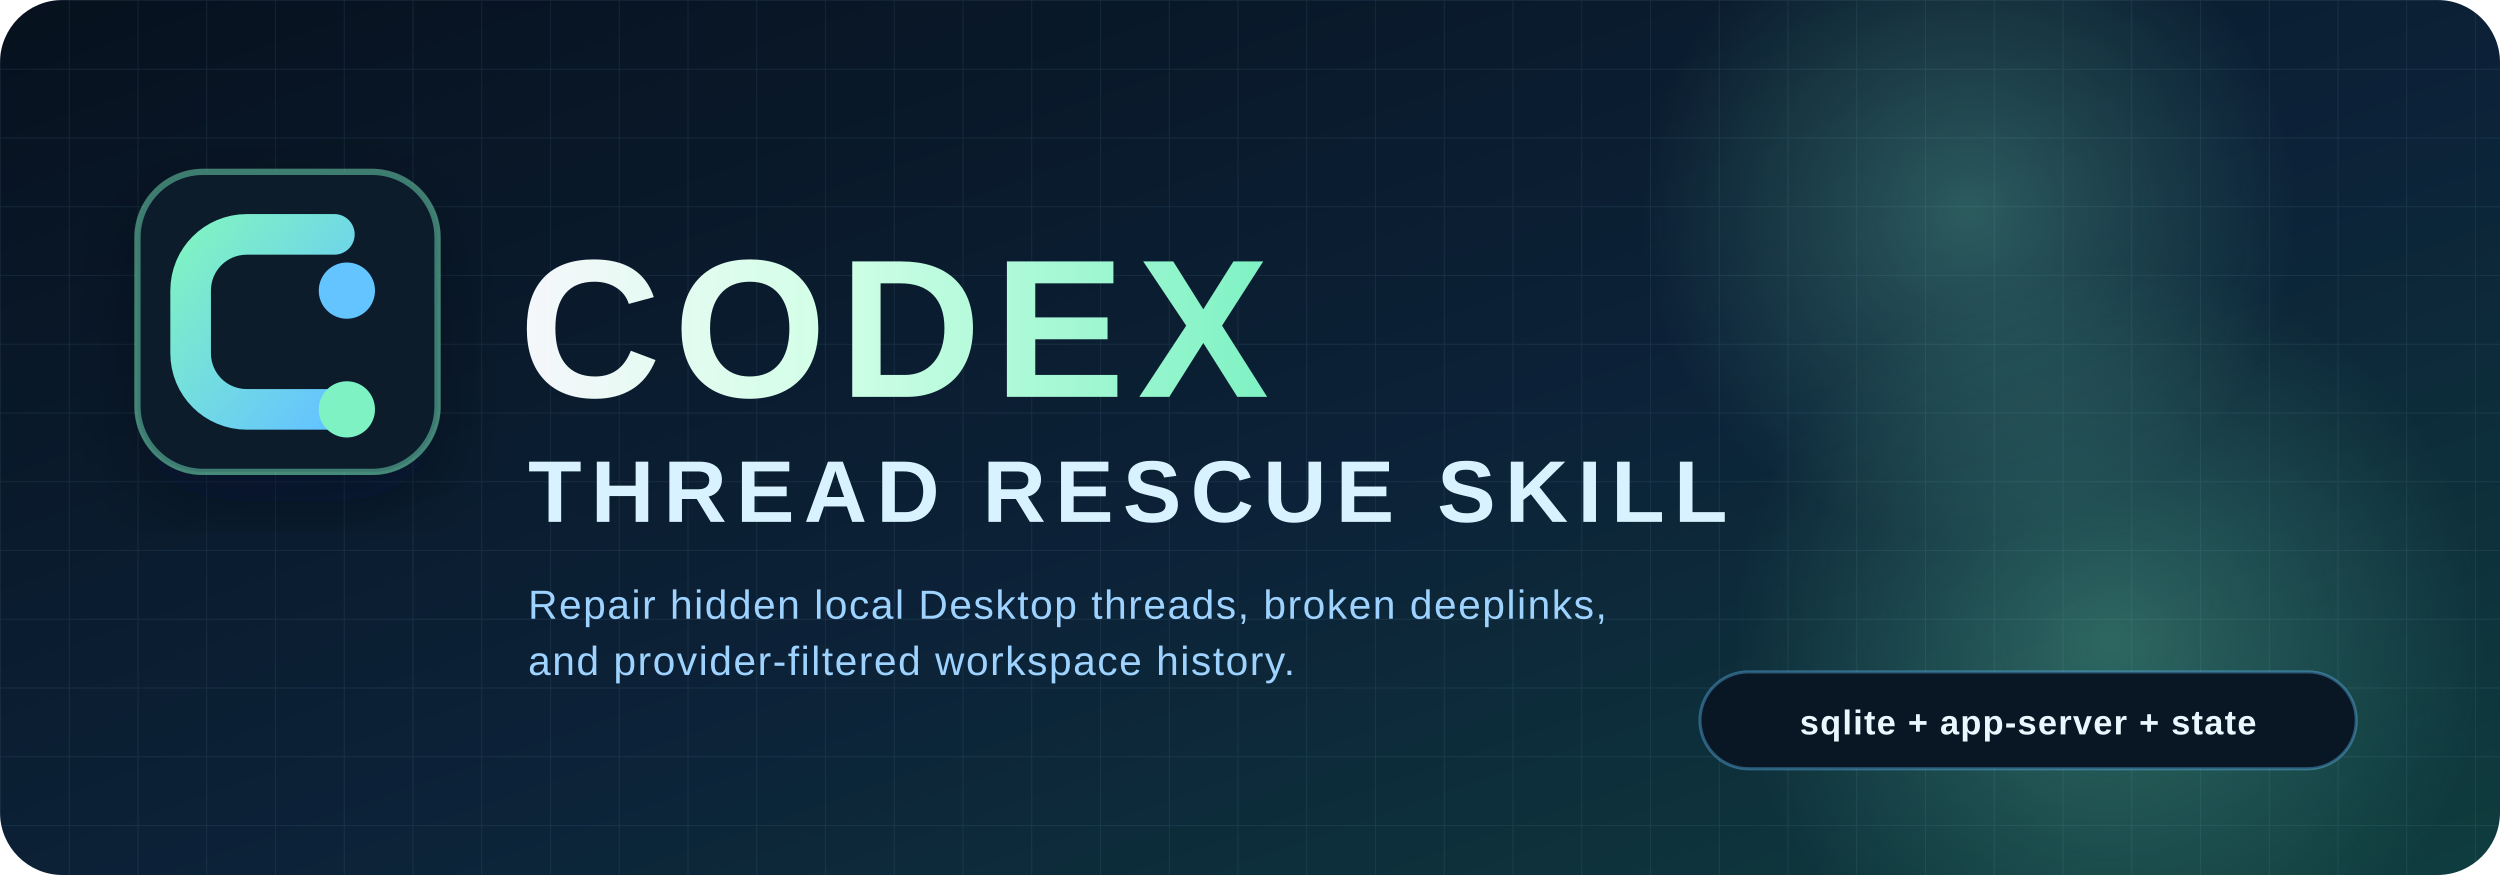
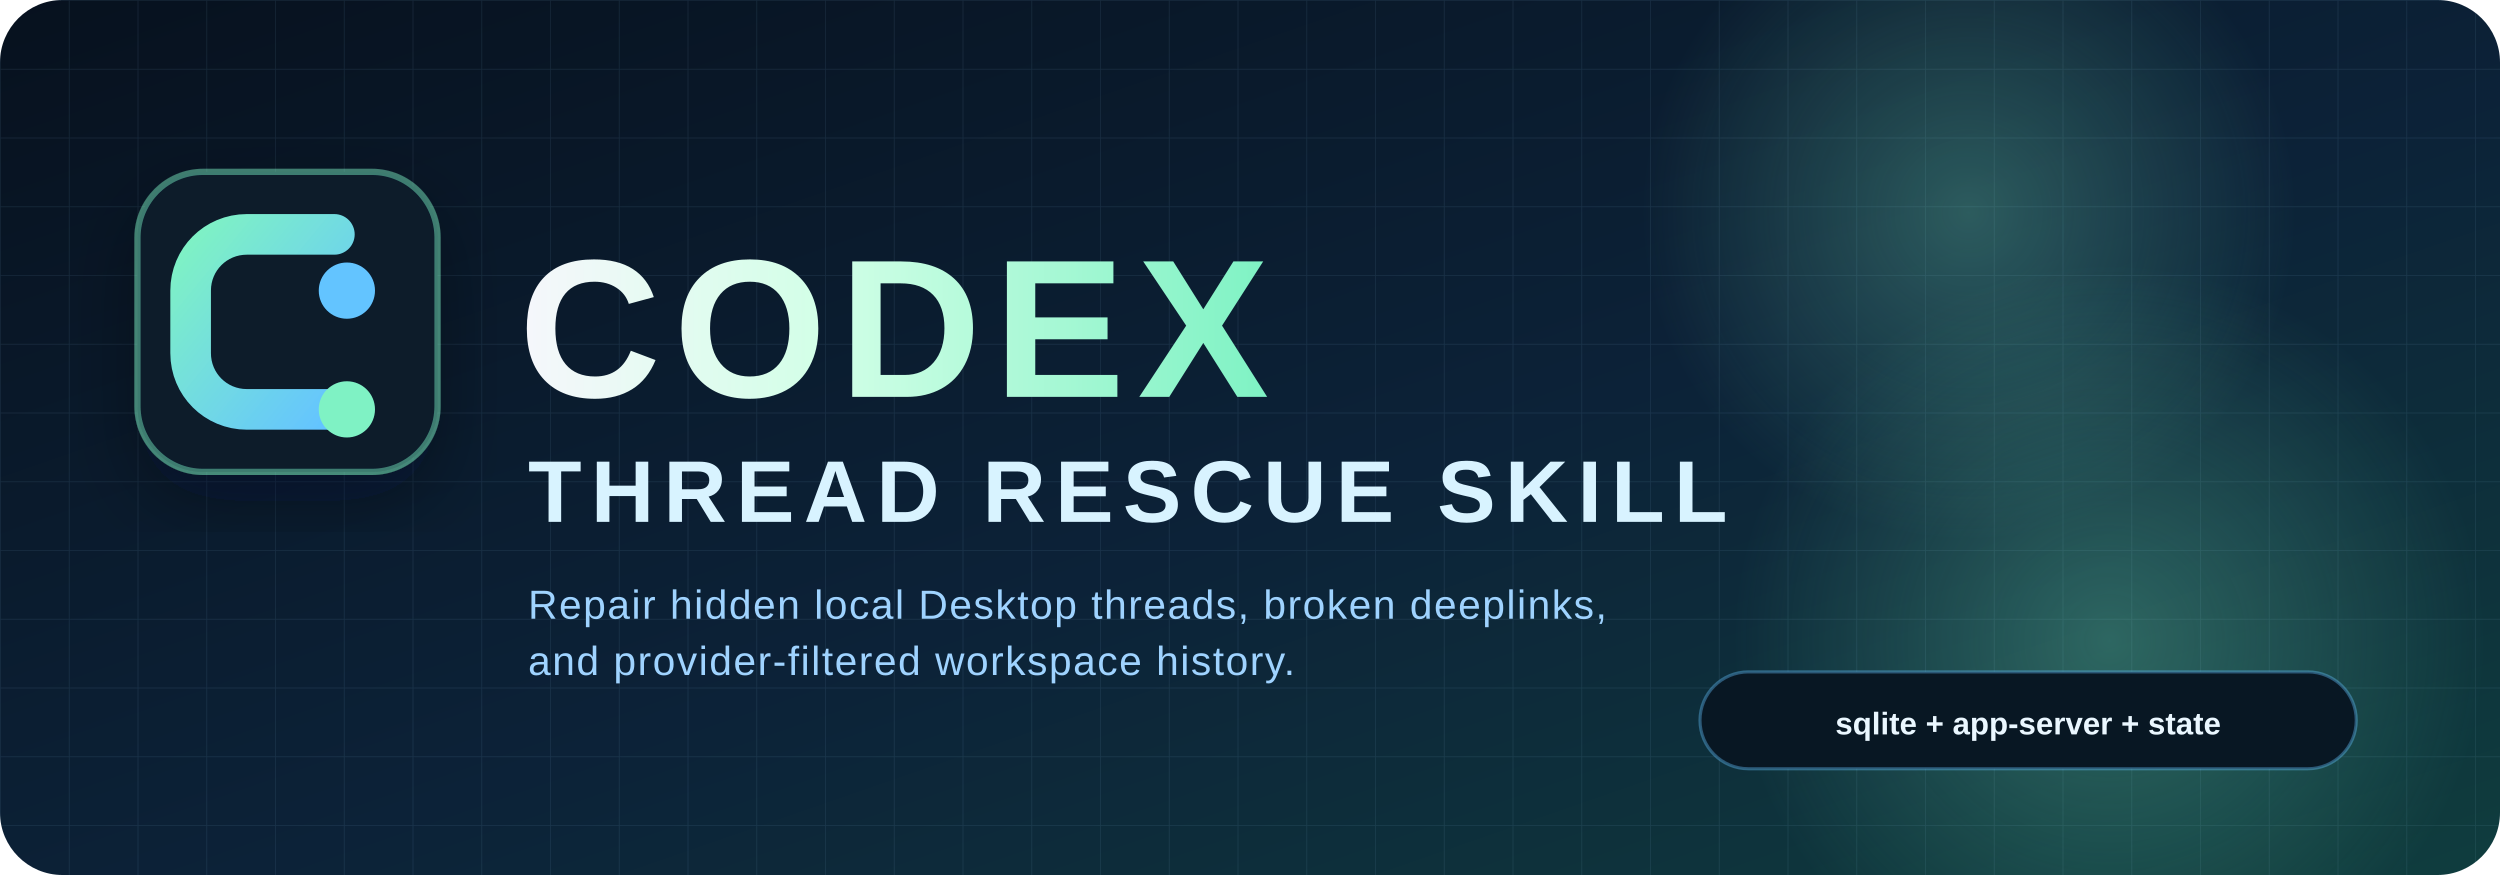
<svg xmlns="http://www.w3.org/2000/svg" viewBox="0 0 1600 560" role="img" aria-labelledby="title desc">
  <defs>
    <linearGradient id="bg" x1="0%" y1="0%" x2="100%" y2="100%">
      <stop offset="0%" stop-color="#07111e" />
      <stop offset="55%" stop-color="#0c2238" />
      <stop offset="100%" stop-color="#0f3d3e" />
    </linearGradient>
    <linearGradient id="wordmark" x1="0%" y1="0%" x2="100%" y2="0%">
      <stop offset="0%" stop-color="#f5f7fb" />
      <stop offset="40%" stop-color="#d2ffe7" />
      <stop offset="100%" stop-color="#7ff2c4" />
    </linearGradient>
    <linearGradient id="accent" x1="0%" y1="0%" x2="100%" y2="100%">
      <stop offset="0%" stop-color="#7ff2c4" />
      <stop offset="100%" stop-color="#64c4ff" />
    </linearGradient>
    <radialGradient id="glow" cx="50%" cy="50%" r="50%">
      <stop offset="0%" stop-color="#7ff2c4" stop-opacity="0.28" />
      <stop offset="100%" stop-color="#7ff2c4" stop-opacity="0" />
    </radialGradient>
    <pattern id="grid" width="44" height="44" patternUnits="userSpaceOnUse">
      <path d="M 44 0 L 0 0 0 44" fill="none" stroke="#9fd3ff" stroke-opacity="0.1" stroke-width="1" />
    </pattern>
    <filter id="soft-shadow" x="-20%" y="-20%" width="140%" height="140%">
      <feDropShadow dx="0" dy="18" stdDeviation="24" flood-color="#021018" flood-opacity="0.35" />
    </filter>
  </defs>
  <rect width="1600" height="560" rx="40" fill="url(#bg)" />
  <rect width="1600" height="560" rx="40" fill="url(#grid)" />
  <circle cx="1260" cy="136" r="210" fill="url(#glow)" />
  <circle cx="1350" cy="410" r="240" fill="url(#glow)" />
  <g filter="url(#soft-shadow)">
    <rect x="88" y="110" width="192" height="192" rx="42" fill="#091a2b" stroke="#7ff2c4" stroke-opacity="0.45" stroke-width="4" />
    <path d="M214 150h-56c-20 0-36 16-36 36v40c0 20 16 36 36 36h56" fill="none" stroke="url(#accent)" stroke-linecap="round" stroke-width="26" />
    <circle cx="222" cy="186" r="18" fill="#64c4ff" />
    <circle cx="222" cy="262" r="18" fill="#7ff2c4" />
  </g>
  <g transform="translate(332 112)">
    <text x="0" y="142" fill="url(#wordmark)" font-family="'SF Pro Display','Segoe UI',Arial,sans-serif" font-size="126" font-weight="800" letter-spacing="8">CODEX</text>
    <text x="6" y="222" fill="#d8f3ff" font-family="'SF Pro Display','Segoe UI',Arial,sans-serif" font-size="56" font-weight="700" letter-spacing="6">THREAD RESCUE SKILL</text>
    <text x="6" y="284" fill="#9fd3ff" font-family="'SF Pro Text','Segoe UI',Arial,sans-serif" font-size="26" font-weight="500" letter-spacing="1.0">
      <tspan x="6" dy="0">Repair hidden local Desktop threads, broken deeplinks,</tspan>
      <tspan x="6" dy="36">and provider-filtered workspace history.</tspan>
    </text>
  </g>
  <g transform="translate(1088 430)">
    <rect x="0" y="0" width="420" height="62" rx="31" fill="#081723" stroke="#64c4ff" stroke-opacity="0.38" stroke-width="2" />
-     <text x="210" y="40" text-anchor="middle" fill="#eaf7ff" font-family="'SF Pro Text','Segoe UI',Arial,sans-serif" font-size="22" font-weight="700" letter-spacing="0.8">sqlite + app-server + state</text>
+     <text x="210" y="40" text-anchor="middle" textLength="340" lengthAdjust="spacingAndGlyphs" fill="#eaf7ff" font-family="'SF Pro Text','Segoe UI',Arial,sans-serif" font-size="20" font-weight="700" letter-spacing="0">sqlite + app-server + state</text>
  </g>
</svg>
